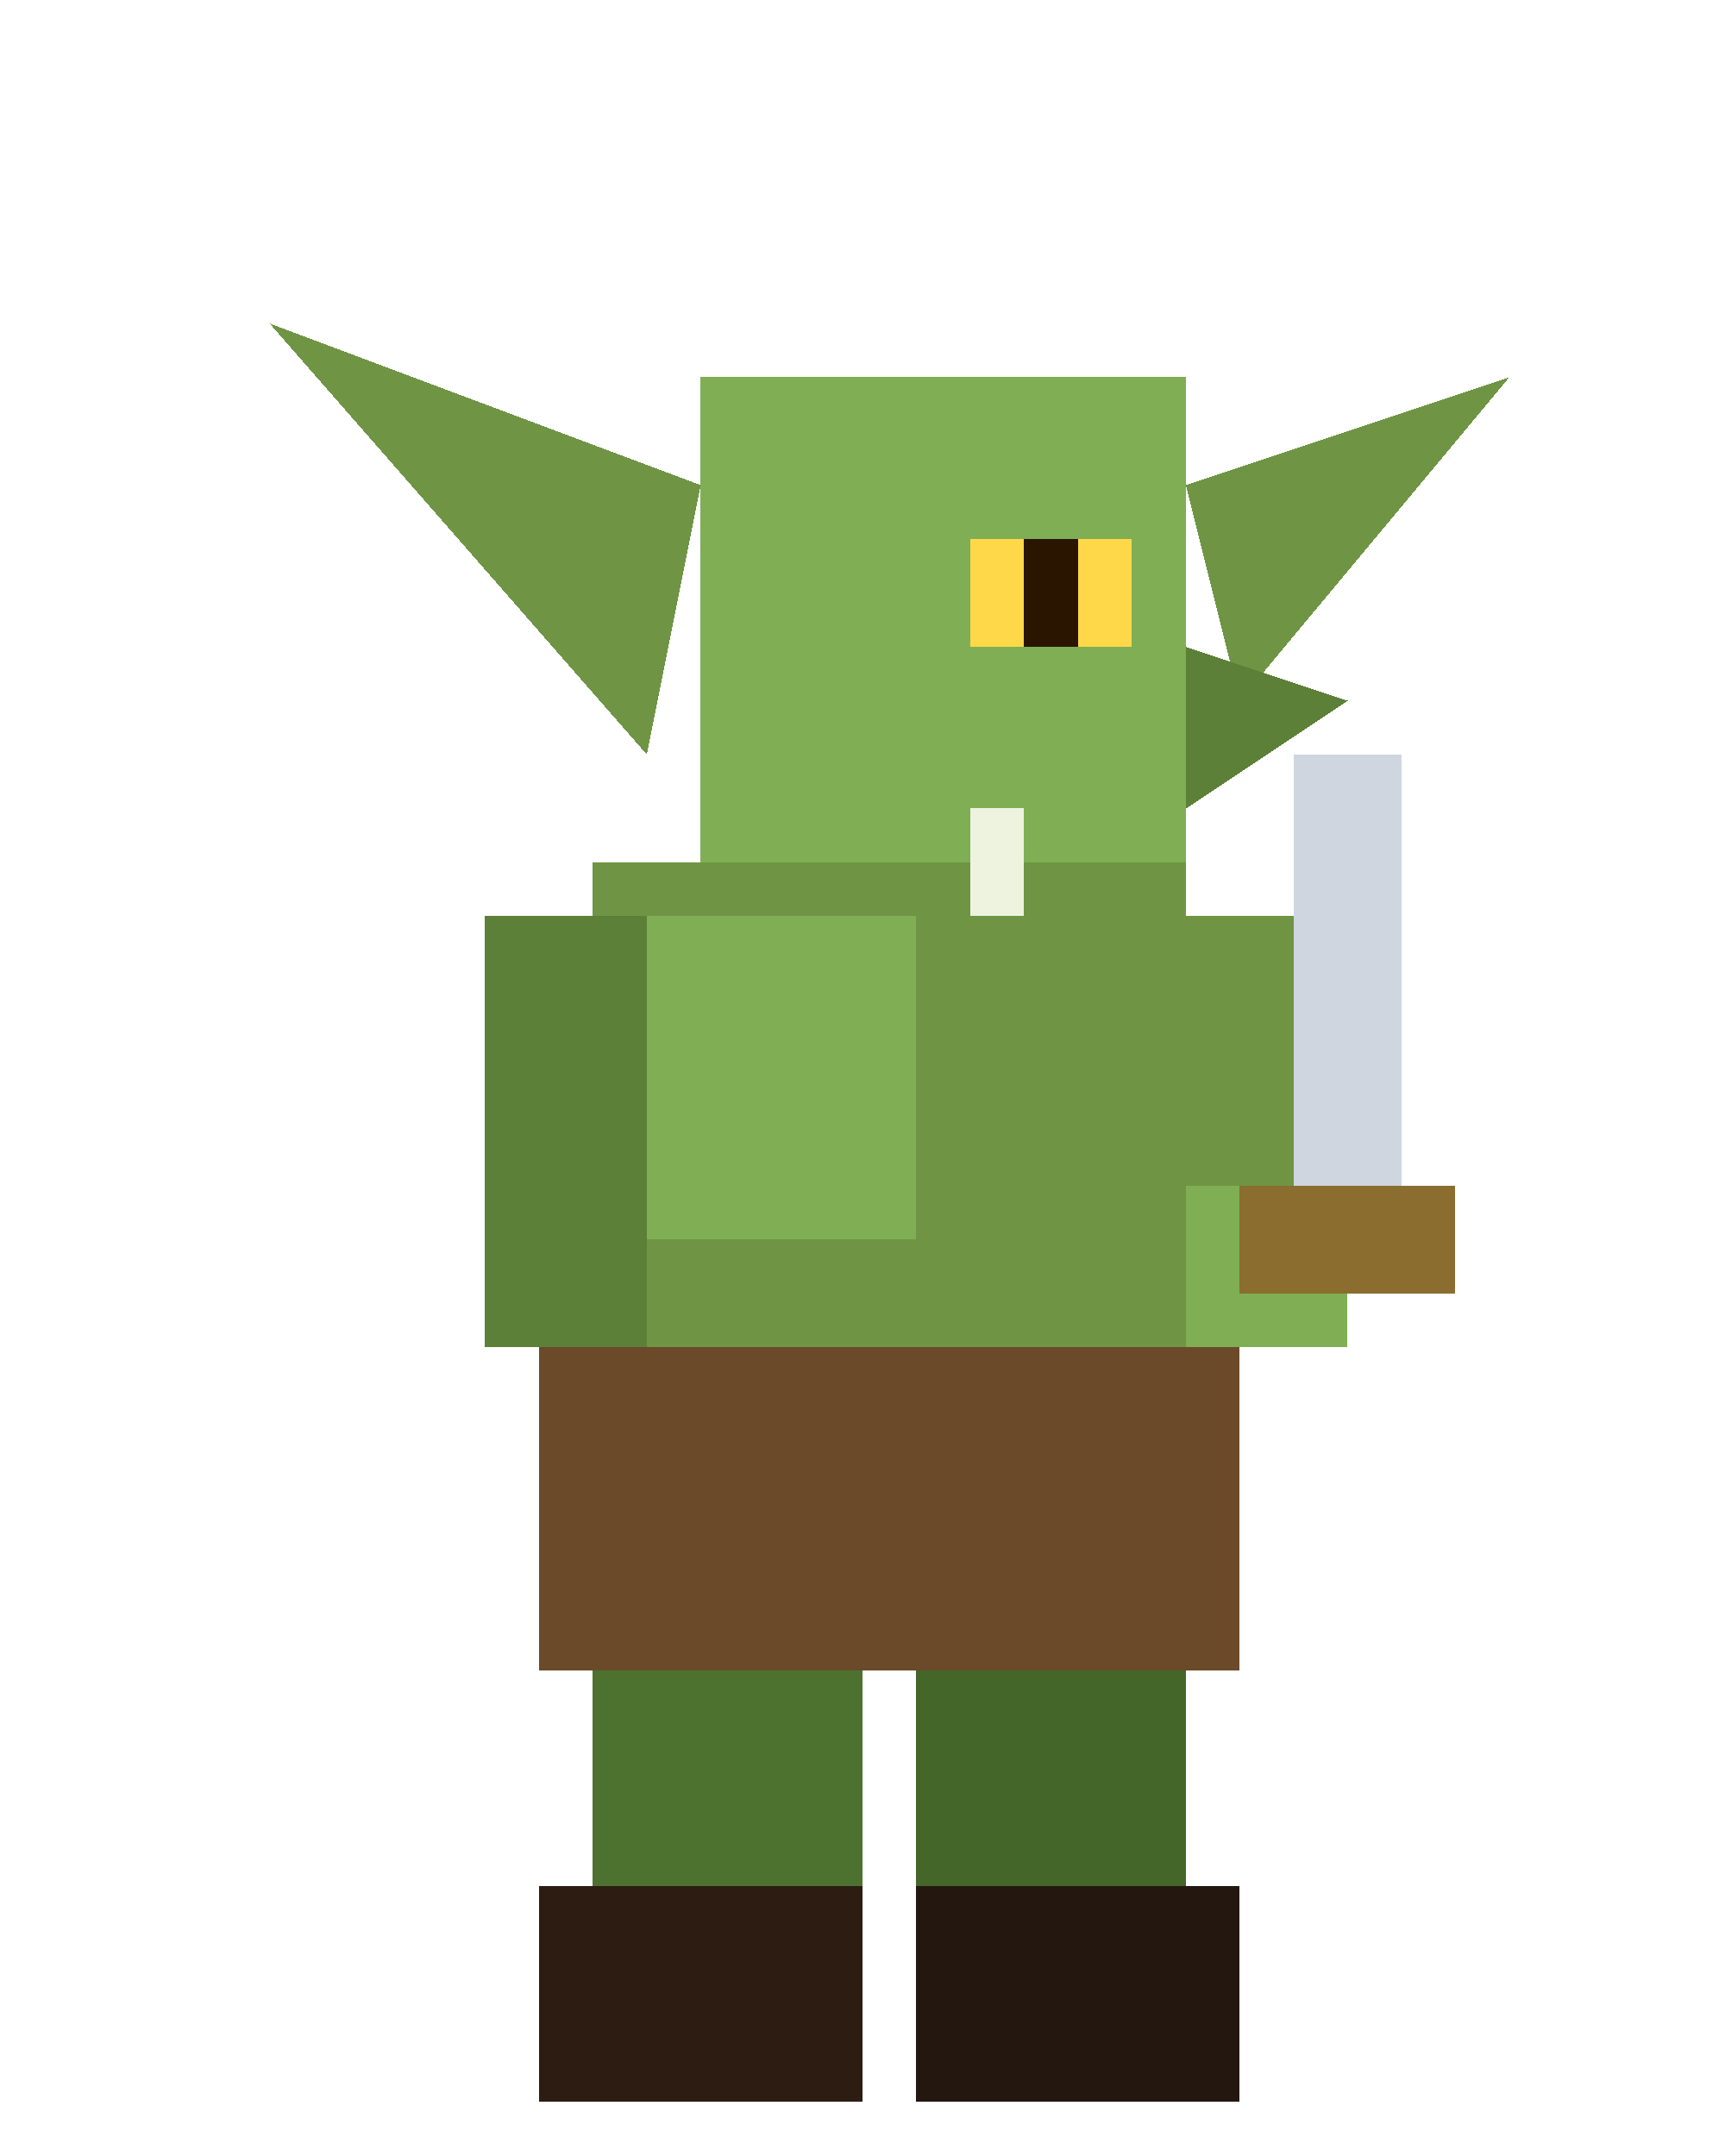
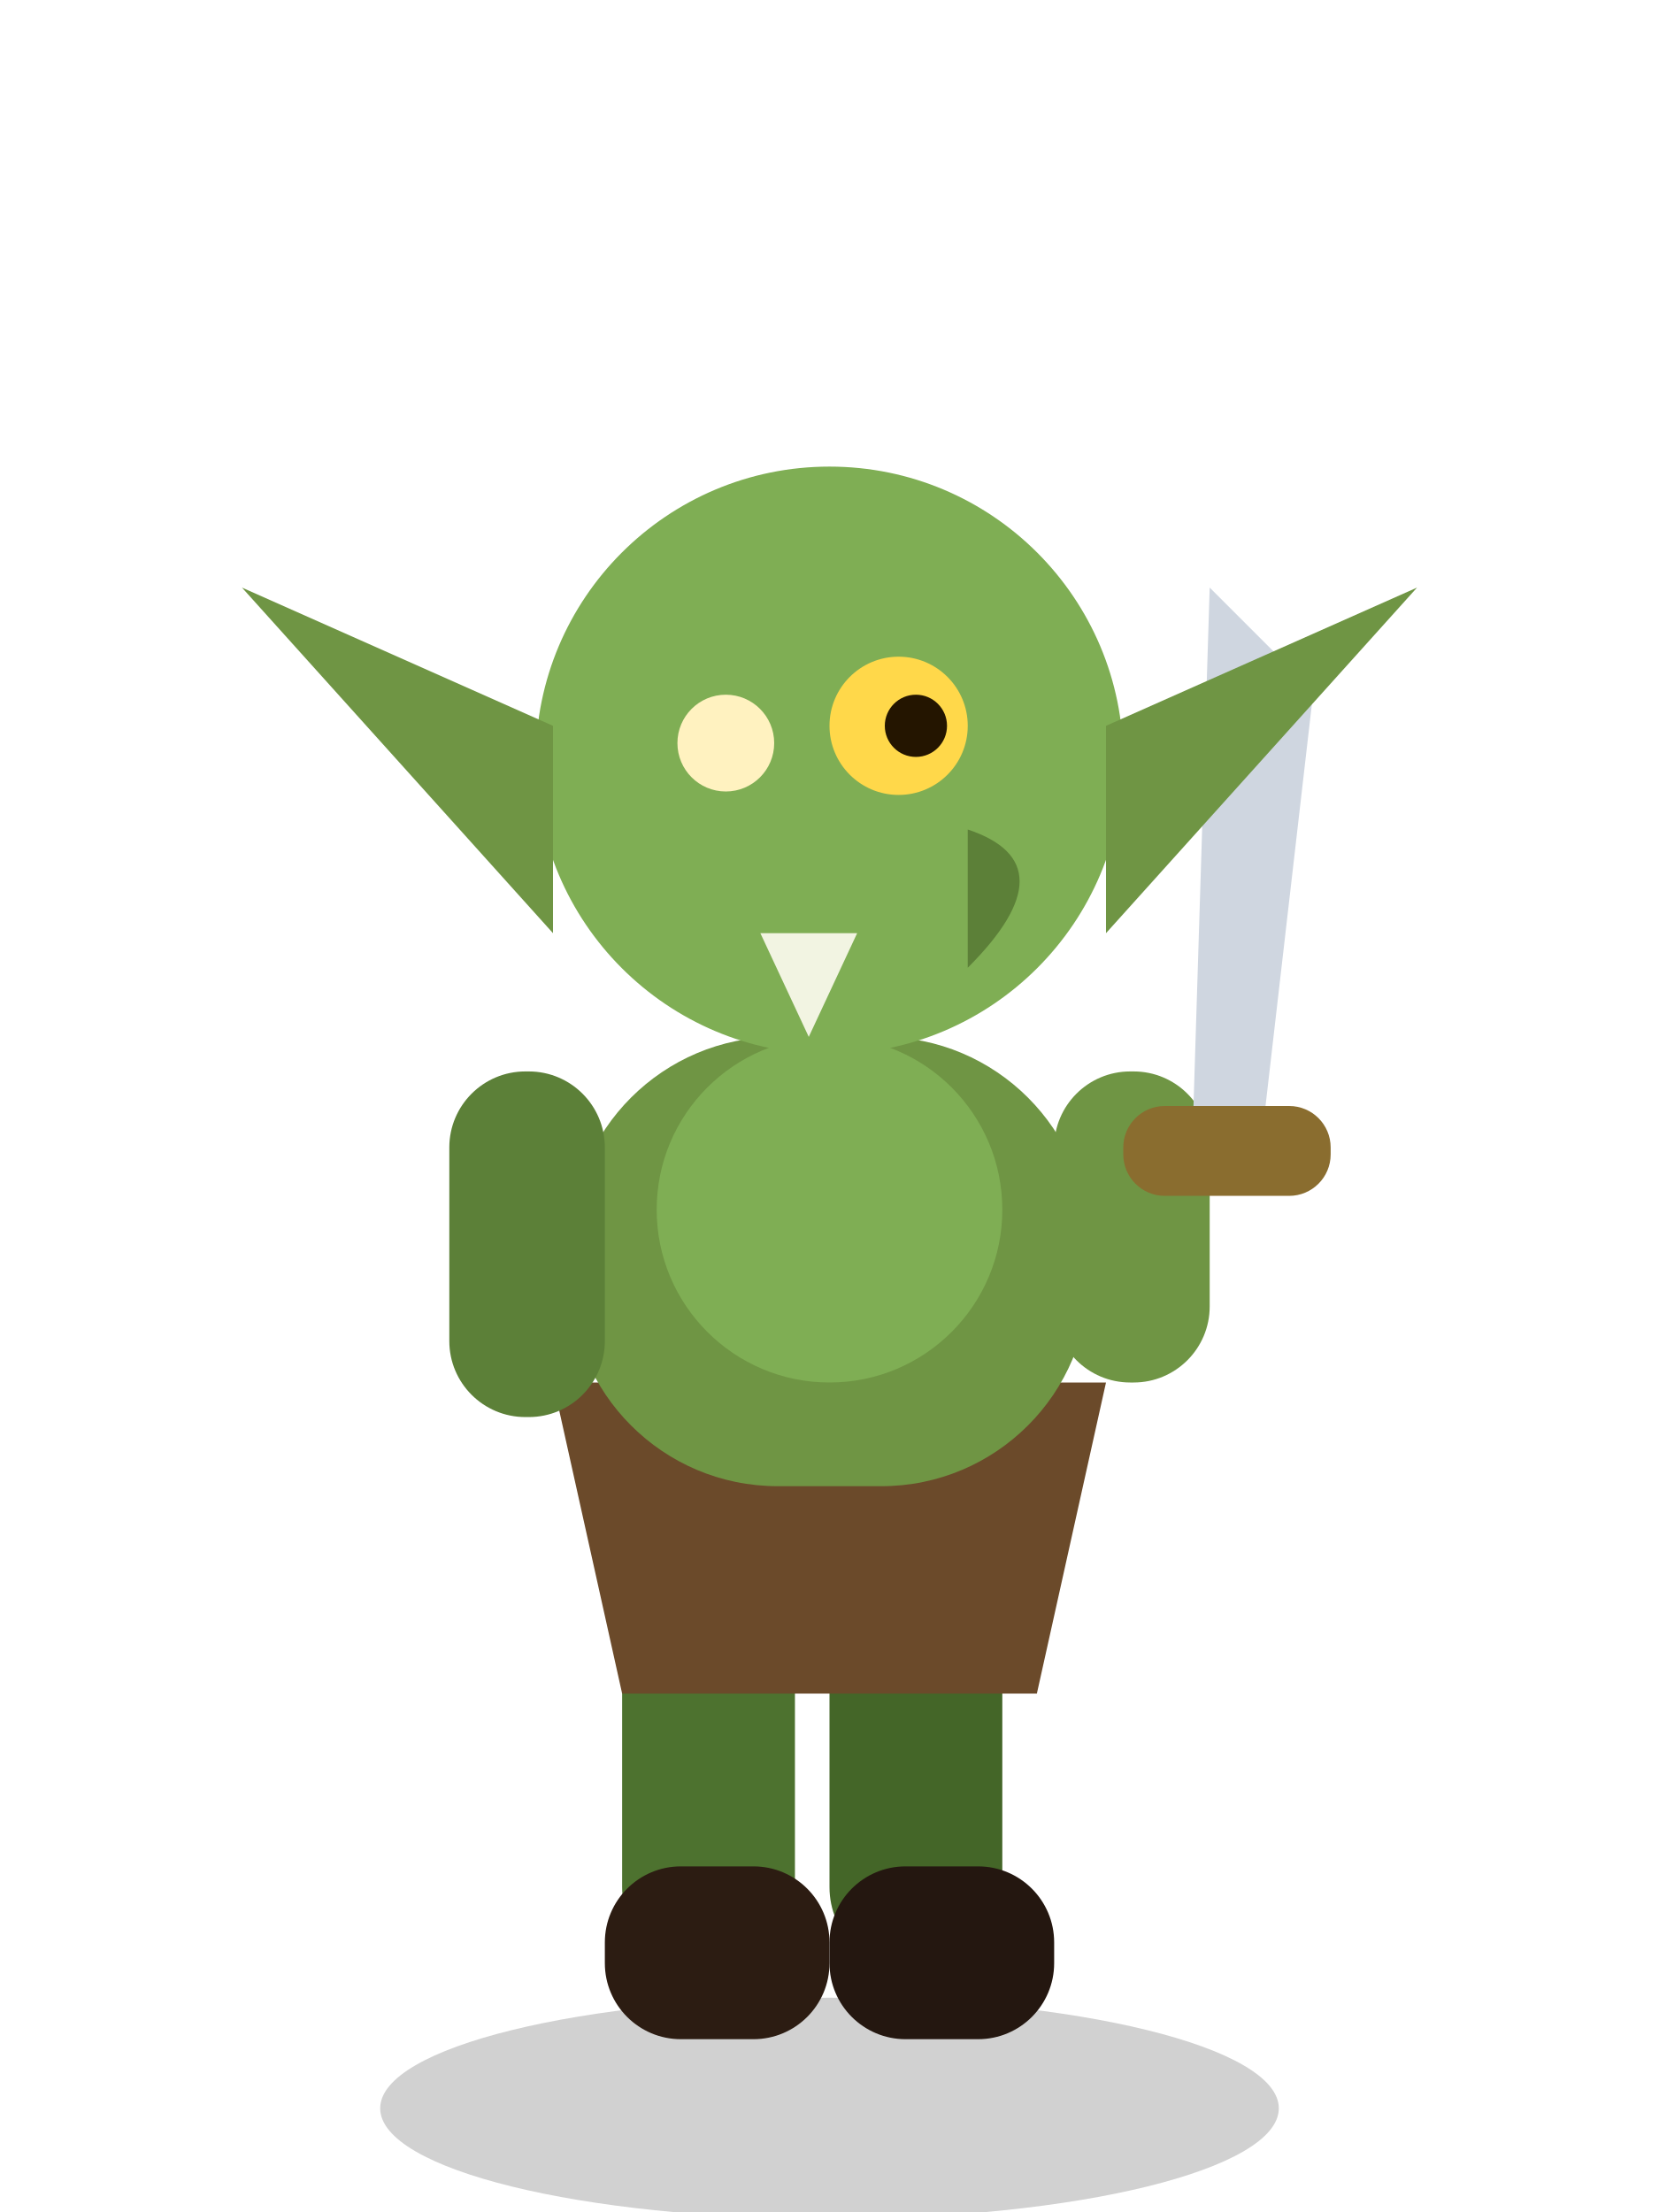
- <svg xmlns="http://www.w3.org/2000/svg" viewBox="0 0 32 40" shape-rendering="crispEdges" width="64" height="80">
-   <rect x="11" y="29" width="5" height="7" fill="#4d722f" />
-   <rect x="17" y="29" width="5" height="7" fill="#446628" />
-   <rect x="10" y="35" width="6" height="4" fill="#2c1c12" />
-   <rect x="17" y="35" width="6" height="4" fill="#241710" />
-   <rect x="10" y="24" width="13" height="7" fill="#6b4a2a" />
-   <rect x="11" y="16" width="11" height="9" fill="#6f9544" />
-   <rect x="12" y="17" width="5" height="6" fill="#7fae54" />
-   <rect x="9" y="17" width="3" height="8" fill="#5c8038" />
-   <rect x="21" y="17" width="3" height="7" fill="#6f9544" />
-   <rect x="22" y="22" width="3" height="3" fill="#7fae54" />
-   <rect x="24" y="14" width="2" height="9" fill="#cfd6e0" />
-   <rect x="23" y="22" width="4" height="2" fill="#8a6d2f" />
-   <rect x="13" y="7" width="9" height="9" fill="#7fae54" />
-   <polygon points="13,9 5,6 12,14" fill="#6f9544" />
-   <polygon points="22,9 28,7 23,13" fill="#6f9544" />
-   <rect x="18" y="10" width="3" height="2" fill="#ffd84a" />
-   <rect x="19" y="10" width="1" height="2" fill="#2a1500" />
-   <polygon points="22,12 25,13 22,15" fill="#5c8038" />
-   <rect x="18" y="15" width="1" height="2" fill="#eef3df" />
+ <svg xmlns="http://www.w3.org/2000/svg" viewBox="0 0 48 64" width="96" height="128">
+   <ellipse cx="24" cy="61" rx="13" ry="3.2" fill="#000" opacity="0.18" />
+   <rect x="18" y="46" width="5" height="11" rx="2.4" fill="#4d722f" />
+   <rect x="24" y="46" width="5" height="11" rx="2.4" fill="#446628" />
+   <rect x="17.5" y="54" width="6.5" height="5" rx="2.2" fill="#2c1c12" />
+   <rect x="24" y="54" width="6.5" height="5" rx="2.2" fill="#241710" />
+   <path d="M16 40 h16 l-2 9 h-12 z" fill="#6b4a2a" />
+   <rect x="16.5" y="30" width="15" height="13" rx="6" fill="#6f9544" />
+   <ellipse cx="24" cy="35" rx="5" ry="5" fill="#7fae54" />
+   <rect x="13" y="31" width="4.5" height="10" rx="2.2" fill="#5c8038" />
+   <rect x="30.5" y="31" width="4.5" height="9" rx="2.2" fill="#6f9544" />
+   <polygon points="35,17 38,20 36.5,33 34.5,33" fill="#cfd6e0" />
+   <rect x="32.5" y="32" width="6" height="2.6" rx="1.2" fill="#8a6d2f" />
+   <circle cx="24" cy="22" r="8.5" fill="#7fae54" />
+   <path d="M16 21 L7 17 L16 27 Z" fill="#6f9544" />
+   <path d="M32 21 L41 17 L32 27 Z" fill="#6f9544" />
+   <circle cx="26" cy="21" r="2" fill="#ffd84a" />
+   <circle cx="26.5" cy="21" r="0.9" fill="#241500" />
+   <circle cx="21" cy="21.5" r="1.4" fill="#fff2c0" />
+   <path d="M28 24 Q31 25 28 28 Z" fill="#5c8038" />
+   <path d="M22 27 l1.4 3 l1.4 -3 z" fill="#f2f4e2" />
</svg>
